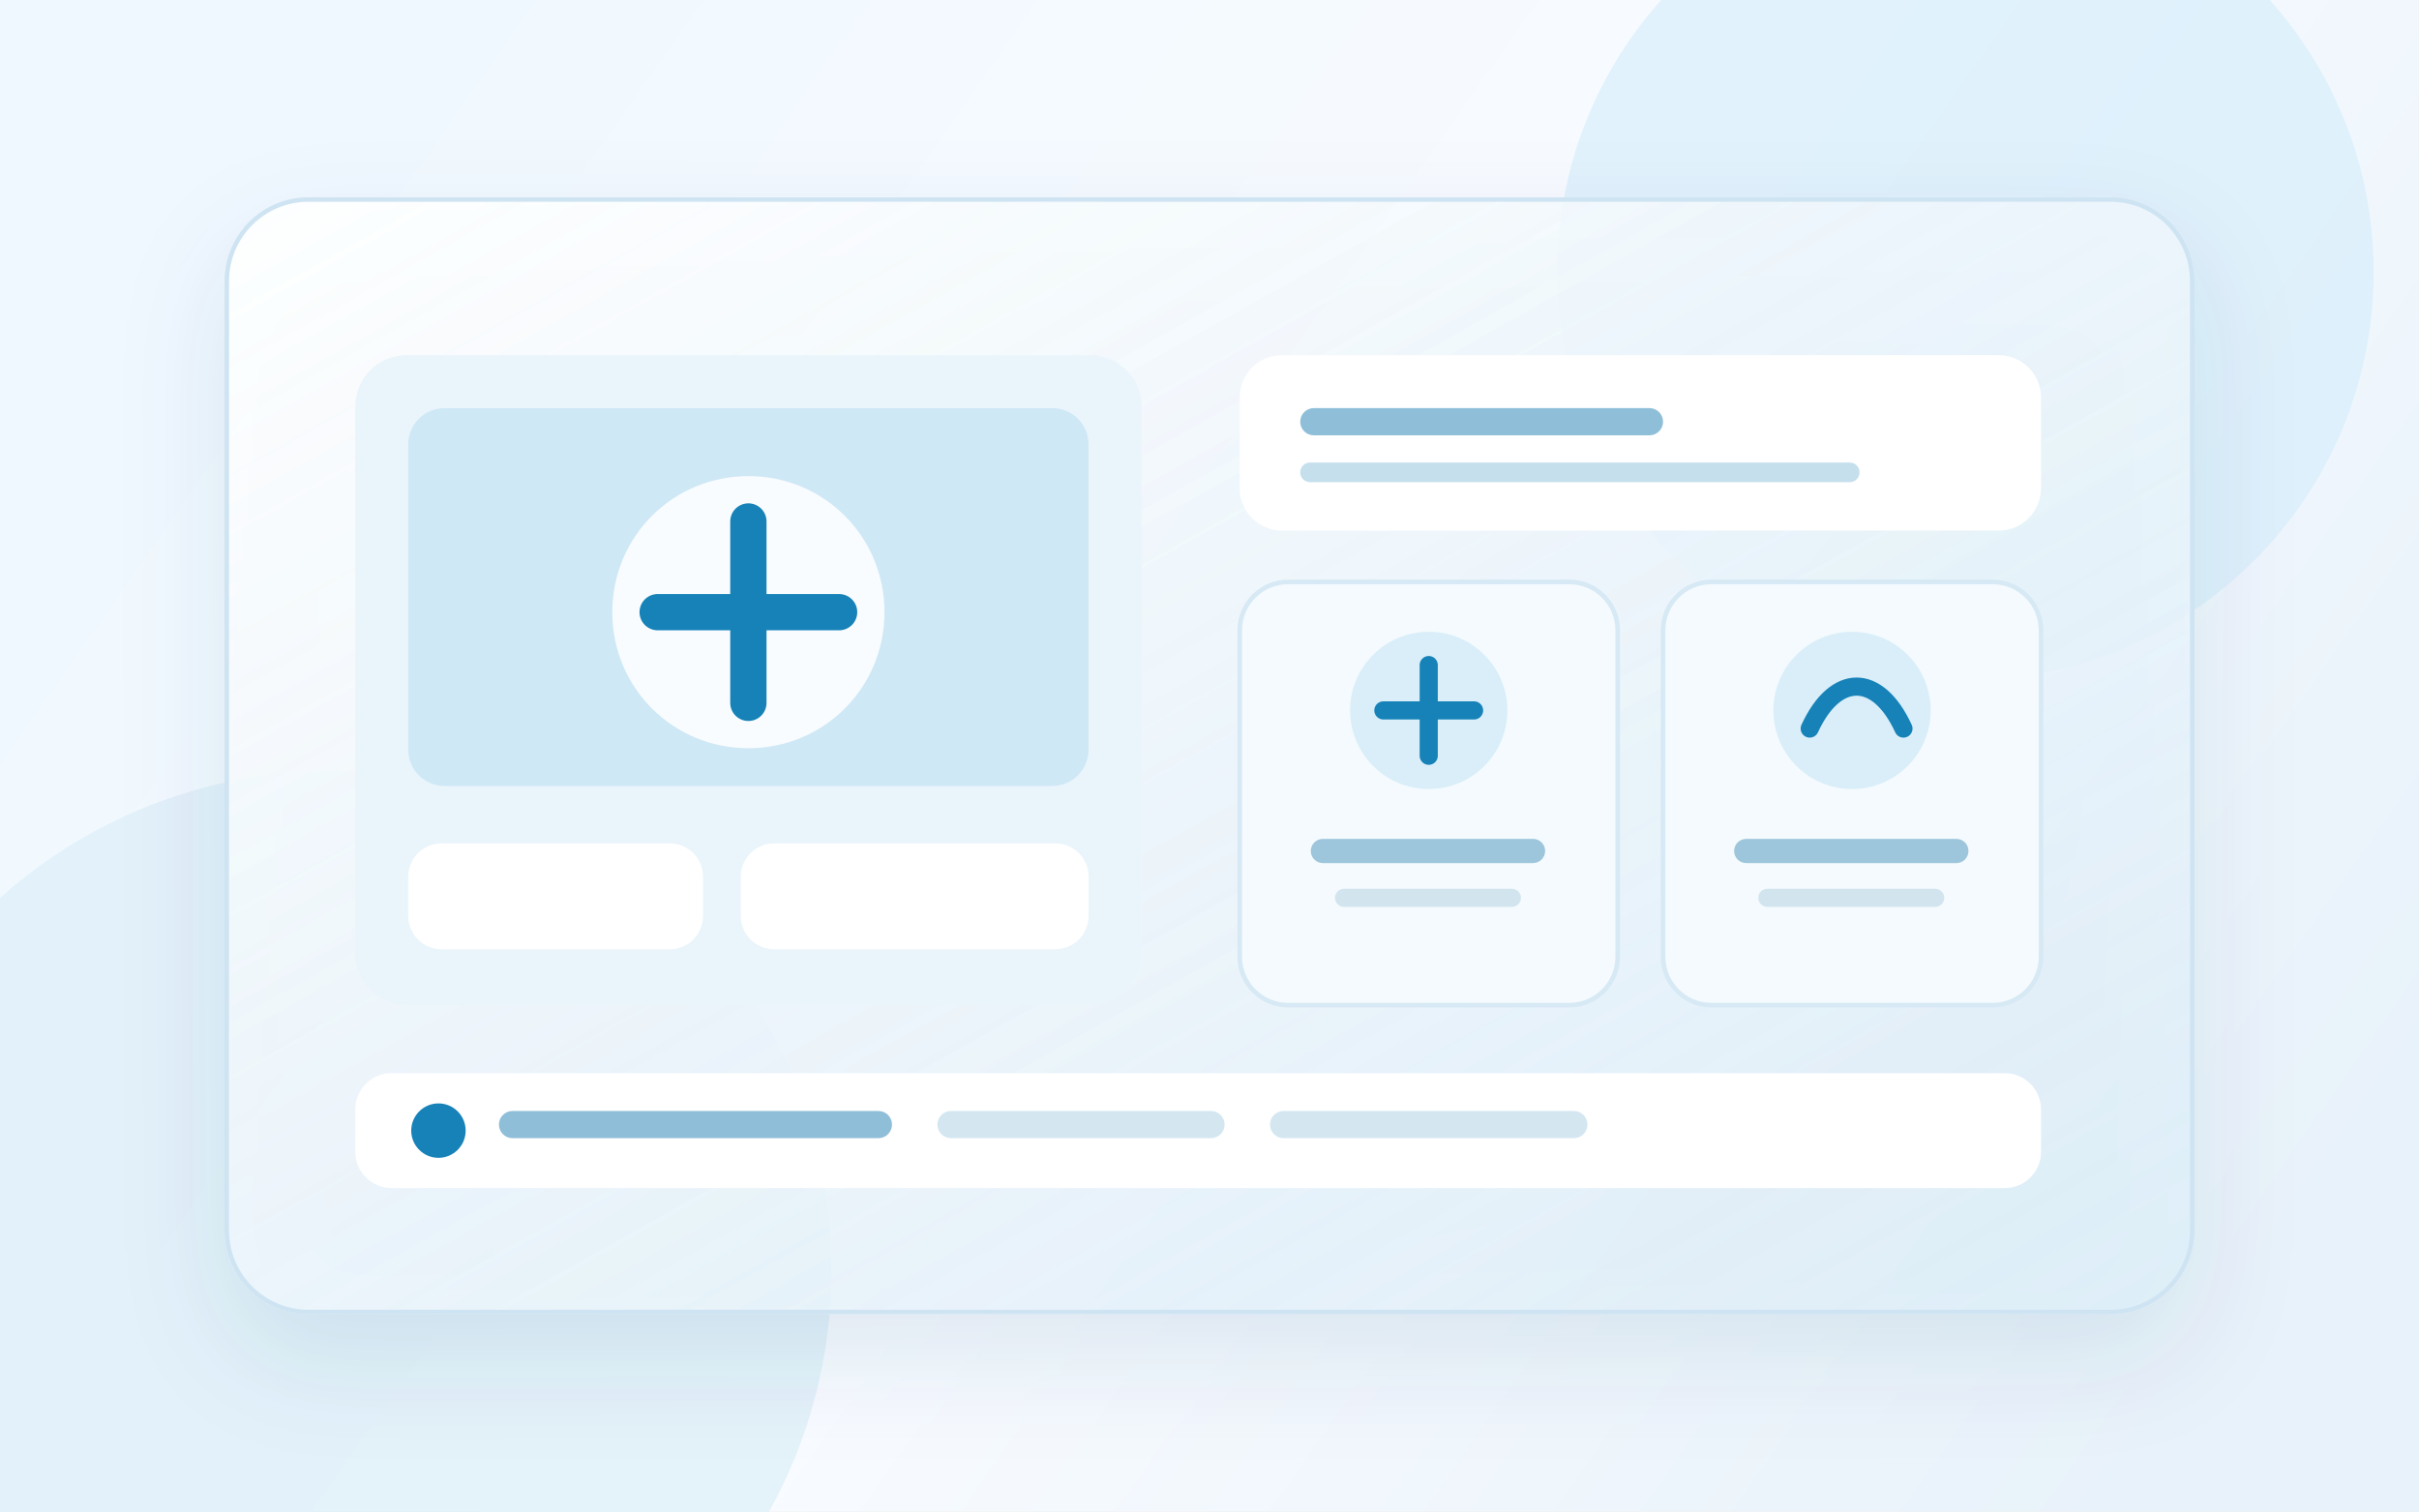
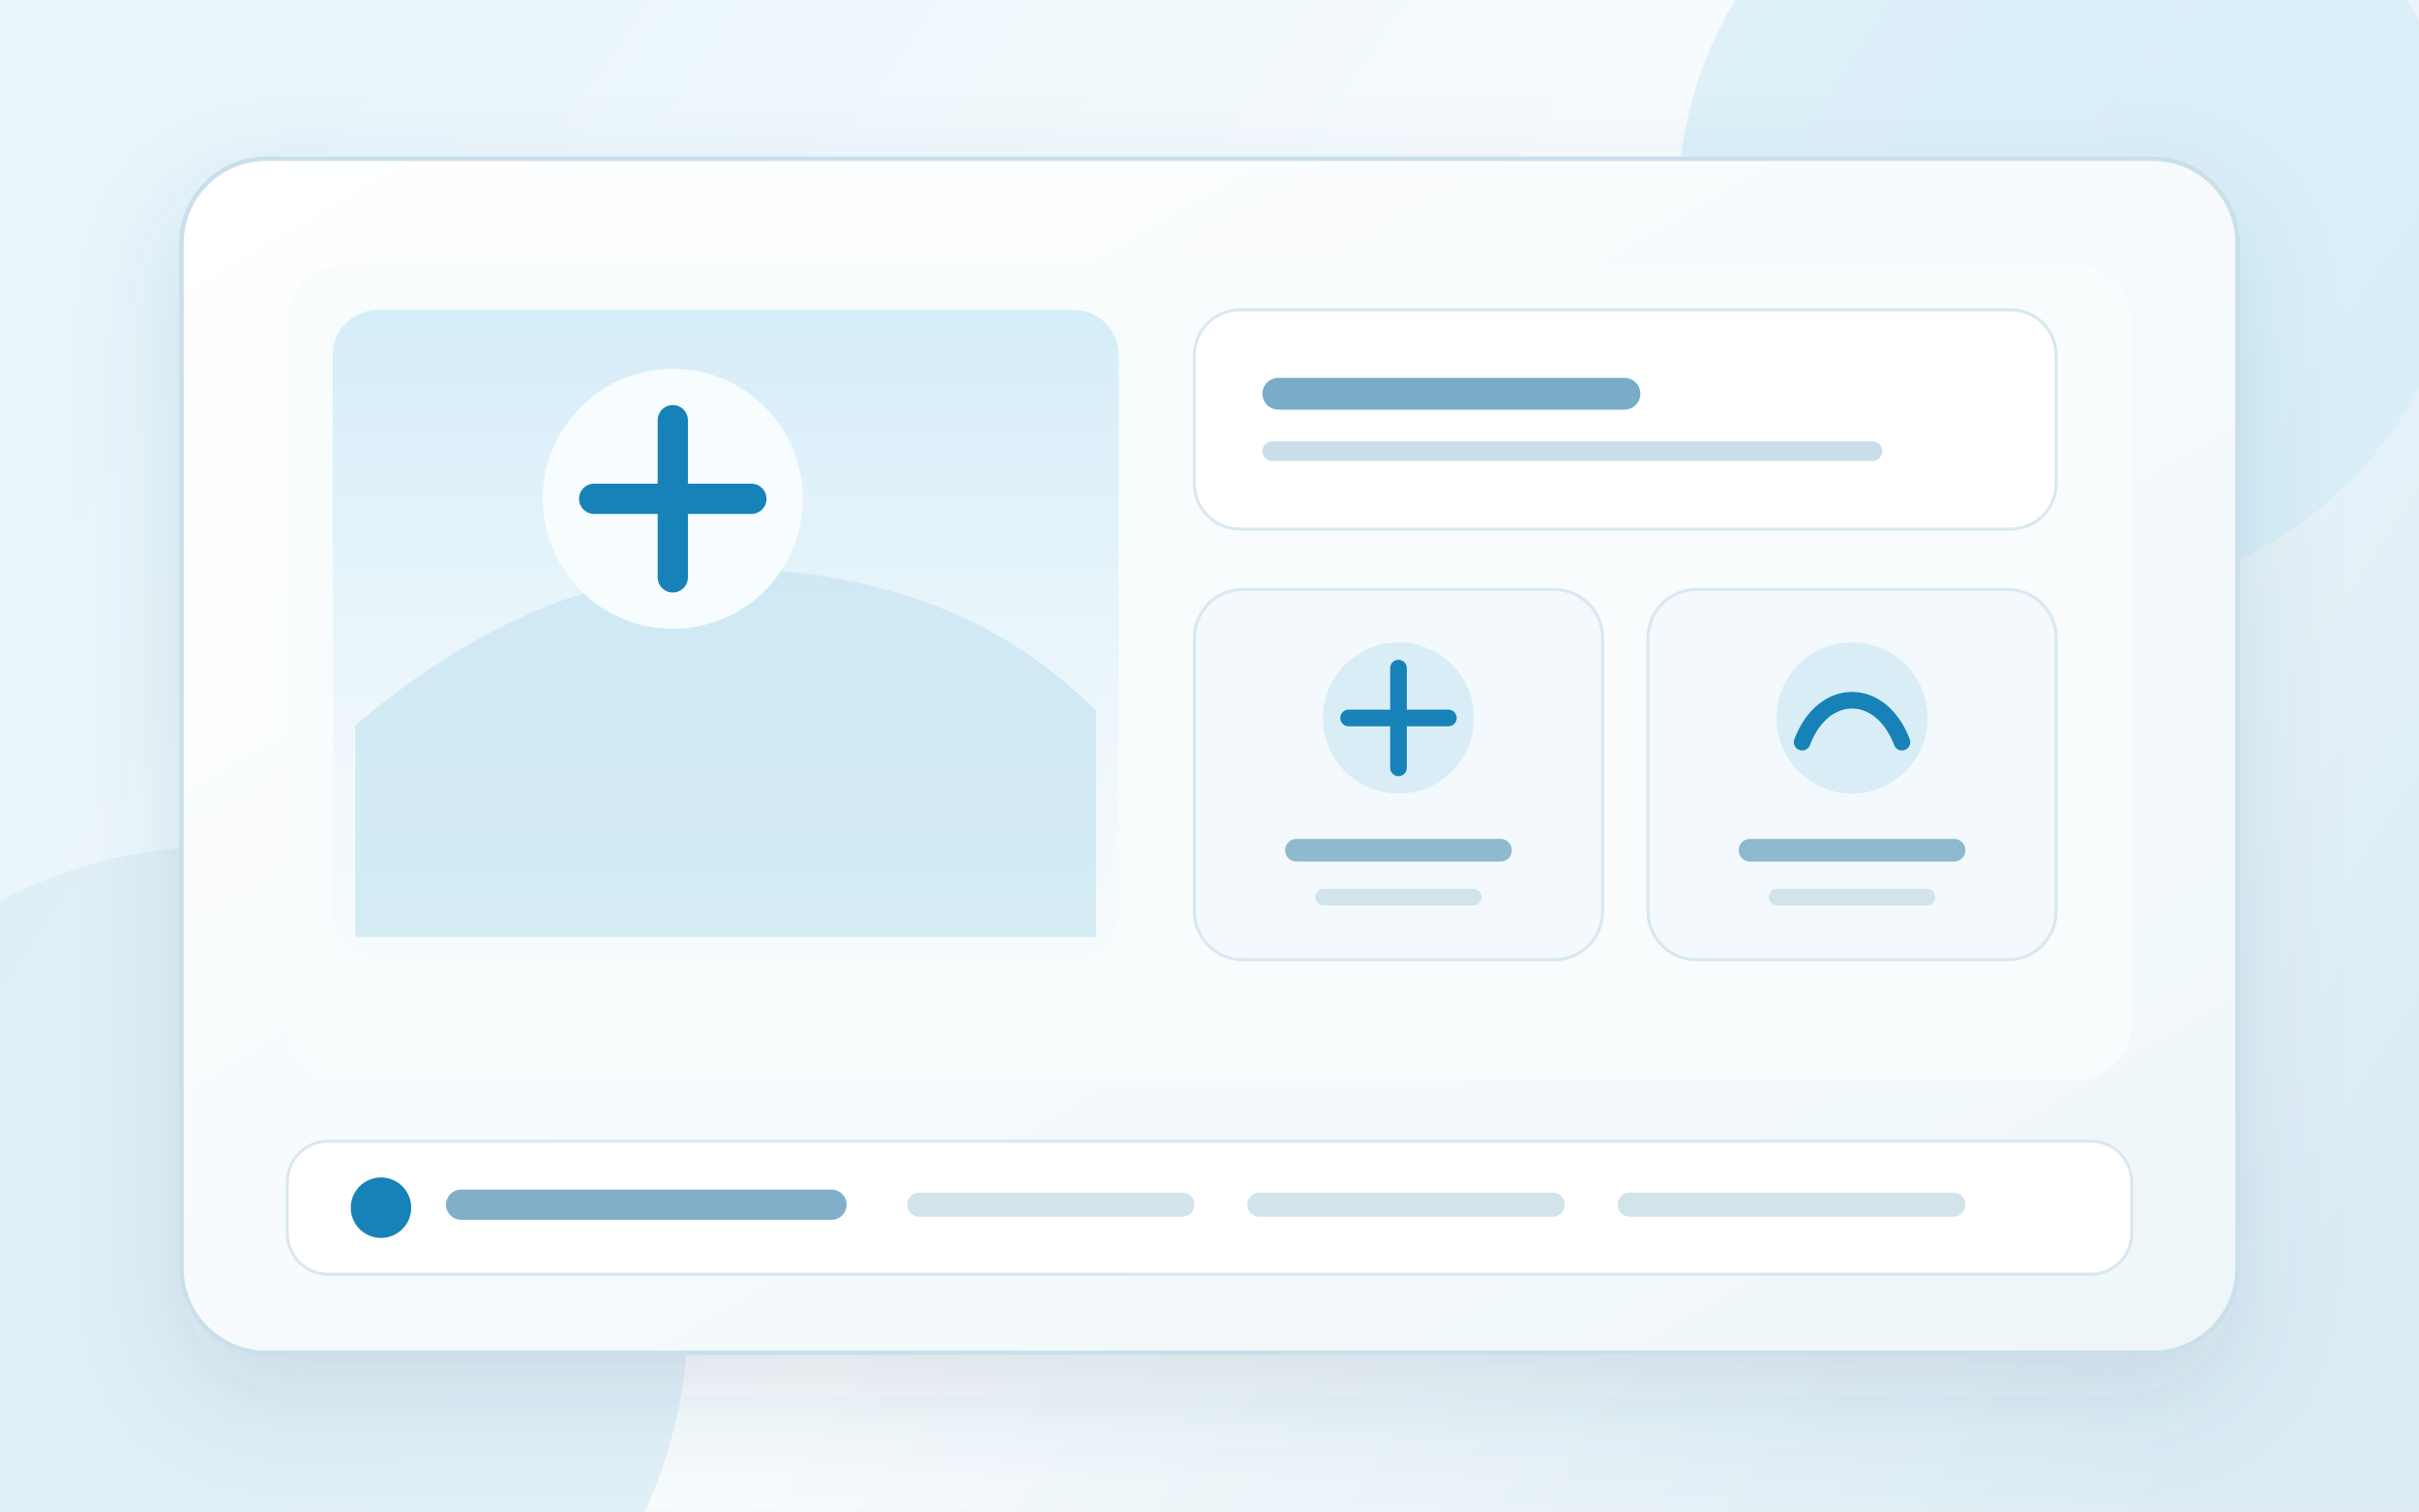
<svg xmlns="http://www.w3.org/2000/svg" width="1600" height="1000" viewBox="0 0 1600 1000" fill="none">
  <defs>
-     <linearGradient id="bg" x1="154" y1="50" x2="1436" y2="949" gradientUnits="userSpaceOnUse">
-       <stop stop-color="#EFF8FF" />
-       <stop offset="0.52" stop-color="#F8FBFF" />
-       <stop offset="1" stop-color="#E8F2FA" />
+     <linearGradient id="sky" x1="160" y1="70" x2="1460" y2="950" gradientUnits="userSpaceOnUse">
+       <stop stop-color="#E8F5FB" />
+       <stop offset="0.5" stop-color="#F7FBFD" />
+       <stop offset="1" stop-color="#DCECF5" />
    </linearGradient>
-     <linearGradient id="glass" x1="0" y1="0" x2="1" y2="1">
-       <stop stop-color="#FFFFFF" stop-opacity="0.94" />
-       <stop offset="1" stop-color="#DCEEF9" stop-opacity="0.78" />
+     <linearGradient id="wall" x1="0" y1="0" x2="1" y2="1">
+       <stop stop-color="#FFFFFF" />
+       <stop offset="1" stop-color="#EEF6FA" />
+     </linearGradient>
+     <linearGradient id="glass" x1="0" y1="0" x2="0" y2="1">
+       <stop stop-color="#CFEAF7" stop-opacity="0.86" />
+       <stop offset="1" stop-color="#F4FAFD" stop-opacity="0.52" />
    </linearGradient>
    <filter id="shadow" x="-20%" y="-20%" width="140%" height="160%">
-       <feDropShadow dx="0" dy="30" stdDeviation="35" flood-color="#245275" flood-opacity="0.12" />
+       <feDropShadow dx="0" dy="28" stdDeviation="34" flood-color="#285A76" flood-opacity="0.13" />
    </filter>
  </defs>
-   <rect width="1600" height="1000" fill="url(#bg)" />
-   <circle cx="1300" cy="180" r="270" fill="#D8EEFB" fill-opacity="0.7" />
-   <circle cx="220" cy="840" r="330" fill="#DDEFF8" fill-opacity="0.75" />
-   <rect x="150" y="132" width="1300" height="736" rx="54" fill="url(#glass)" stroke="#CFE4F2" stroke-width="3" filter="url(#shadow)" />
-   <rect x="235" y="235" width="520" height="430" rx="34" fill="#EAF5FB" />
-   <rect x="270" y="270" width="450" height="250" rx="24" fill="#CFE8F6" />
-   <path d="M495 315C445 315 405 355 405 405C405 455 445 495 495 495C545 495 585 455 585 405C585 355 545 315 495 315Z" fill="#F9FCFE" />
-   <path d="M495 345V465M435 405H555" stroke="#1682B8" stroke-width="24" stroke-linecap="round" />
-   <rect x="270" y="558" width="195" height="70" rx="22" fill="#FFFFFF" />
-   <rect x="490" y="558" width="230" height="70" rx="22" fill="#FFFFFF" />
-   <rect x="820" y="235" width="530" height="116" rx="28" fill="#FFFFFF" />
-   <rect x="860" y="270" width="240" height="18" rx="9" fill="#8FBED8" />
-   <rect x="860" y="306" width="370" height="13" rx="6.5" fill="#C6DFED" />
-   <rect x="820" y="385" width="250" height="280" rx="32" fill="#F4FAFD" stroke="#D6E9F4" stroke-width="3" />
-   <rect x="1100" y="385" width="250" height="280" rx="32" fill="#F4FAFD" stroke="#D6E9F4" stroke-width="3" />
-   <circle cx="945" cy="470" r="52" fill="#D9EEF9" />
-   <path d="M945 440V500M915 470H975" stroke="#1682B8" stroke-width="12" stroke-linecap="round" />
-   <circle cx="1225" cy="470" r="52" fill="#D9EEF9" />
-   <path d="M1197 482C1214 445 1242 445 1259 482" stroke="#1682B8" stroke-width="12" stroke-linecap="round" />
-   <rect x="867" y="555" width="155" height="16" rx="8" fill="#9DC5DB" />
-   <rect x="883" y="588" width="123" height="12" rx="6" fill="#D2E5EF" />
-   <rect x="1147" y="555" width="155" height="16" rx="8" fill="#9DC5DB" />
-   <rect x="1163" y="588" width="123" height="12" rx="6" fill="#D2E5EF" />
-   <rect x="235" y="710" width="1115" height="76" rx="24" fill="#FFFFFF" />
-   <circle cx="290" cy="748" r="18" fill="#1682B8" />
-   <rect x="330" y="735" width="260" height="18" rx="9" fill="#8FBED8" />
-   <rect x="620" y="735" width="190" height="18" rx="9" fill="#D4E7F1" />
-   <rect x="840" y="735" width="210" height="18" rx="9" fill="#D4E7F1" />
+   <rect width="1600" height="1000" fill="url(#sky)" />
+   <circle cx="1370" cy="135" r="260" fill="#D4EDF8" fill-opacity="0.72" />
+   <circle cx="145" cy="870" r="310" fill="#DDEEF5" fill-opacity="0.82" />
+   <rect x="120" y="105" width="1360" height="790" rx="56" fill="url(#wall)" stroke="#C9E0EB" stroke-width="3" filter="url(#shadow)" />
+   <rect x="190" y="175" width="1220" height="540" rx="38" fill="#F9FCFD" />
+   <rect x="220" y="205" width="520" height="430" rx="30" fill="url(#glass)" />
+   <path d="M235 480C340 390 450 360 565 385C635 400 684 430 725 470V620H235V480Z" fill="#C7E4F1" fill-opacity="0.7" />
+   <circle cx="445" cy="330" r="86" fill="#F7FCFE" />
+   <path d="M445 278V382M393 330H497" stroke="#1682B8" stroke-width="20" stroke-linecap="round" />
+   <rect x="790" y="205" width="570" height="145" rx="30" fill="#FFFFFF" stroke="#D8E8EF" stroke-width="2" />
+   <rect x="835" y="250" width="250" height="21" rx="10.5" fill="#78ACC7" />
+   <rect x="835" y="292" width="410" height="13" rx="6.5" fill="#C9DEE8" />
+   <rect x="790" y="390" width="270" height="245" rx="32" fill="#F3F9FC" stroke="#D7E8F0" stroke-width="2" />
+   <rect x="1090" y="390" width="270" height="245" rx="32" fill="#F3F9FC" stroke="#D7E8F0" stroke-width="2" />
+   <circle cx="925" cy="475" r="50" fill="#D9EDF7" />
+   <path d="M925 442V508M892 475H958" stroke="#1682B8" stroke-width="11" stroke-linecap="round" />
+   <circle cx="1225" cy="475" r="50" fill="#D9EDF7" />
+   <path d="M1192 491C1206 454 1244 454 1258 491" stroke="#1682B8" stroke-width="11" stroke-linecap="round" />
+   <rect x="850" y="555" width="150" height="15" rx="7.5" fill="#8FB9CE" />
+   <rect x="870" y="588" width="110" height="11" rx="5.5" fill="#D1E3EB" />
+   <rect x="1150" y="555" width="150" height="15" rx="7.5" fill="#8FB9CE" />
+   <rect x="1170" y="588" width="110" height="11" rx="5.5" fill="#D1E3EB" />
+   <rect x="190" y="755" width="1220" height="88" rx="27" fill="#FFFFFF" stroke="#D8E8EF" stroke-width="2" />
+   <circle cx="252" cy="799" r="20" fill="#1682B8" />
+   <rect x="295" y="787" width="265" height="20" rx="10" fill="#80AFC7" />
+   <rect x="600" y="789" width="190" height="16" rx="8" fill="#D1E3EB" />
+   <rect x="825" y="789" width="210" height="16" rx="8" fill="#D1E3EB" />
+   <rect x="1070" y="789" width="230" height="16" rx="8" fill="#D1E3EB" />
</svg>
